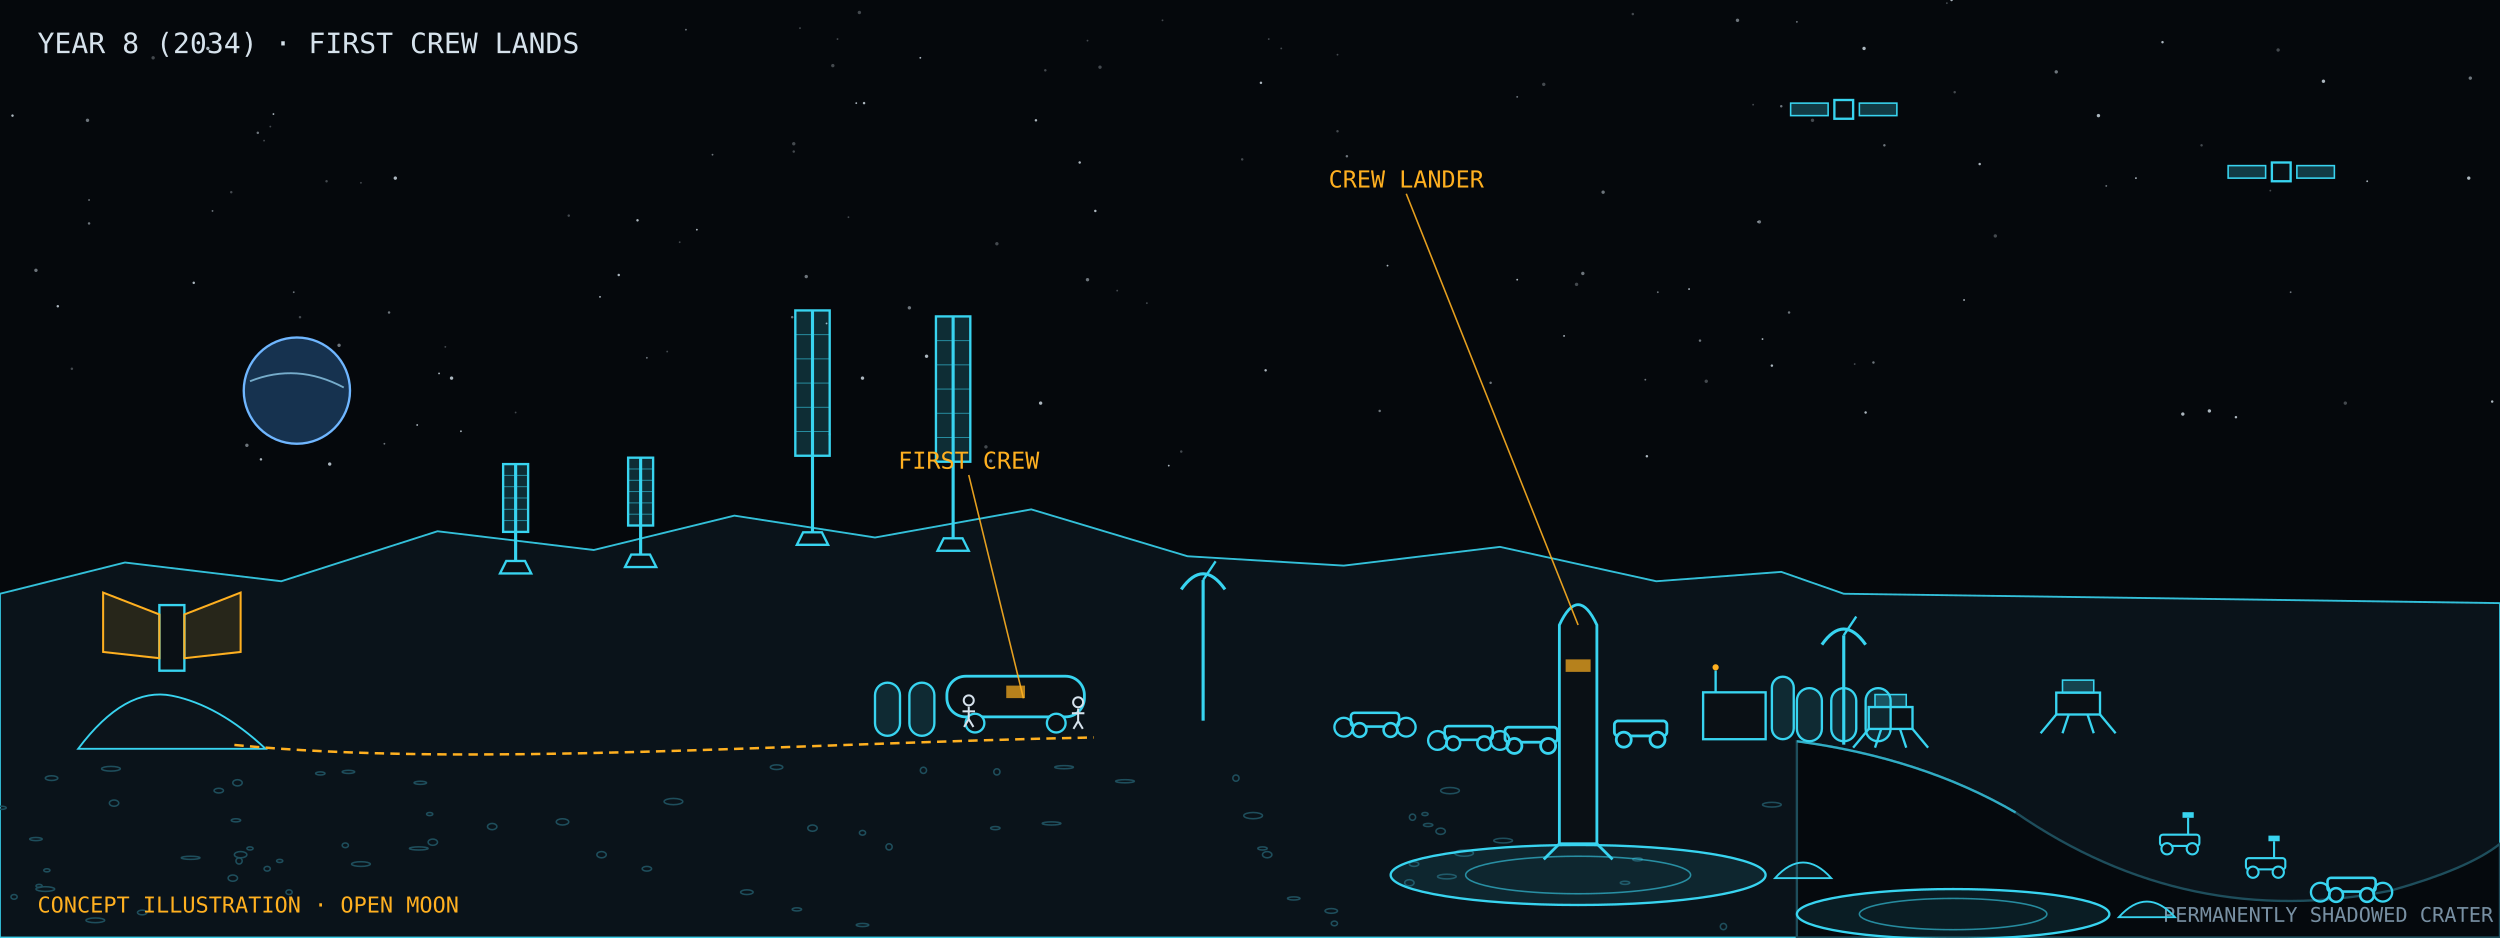
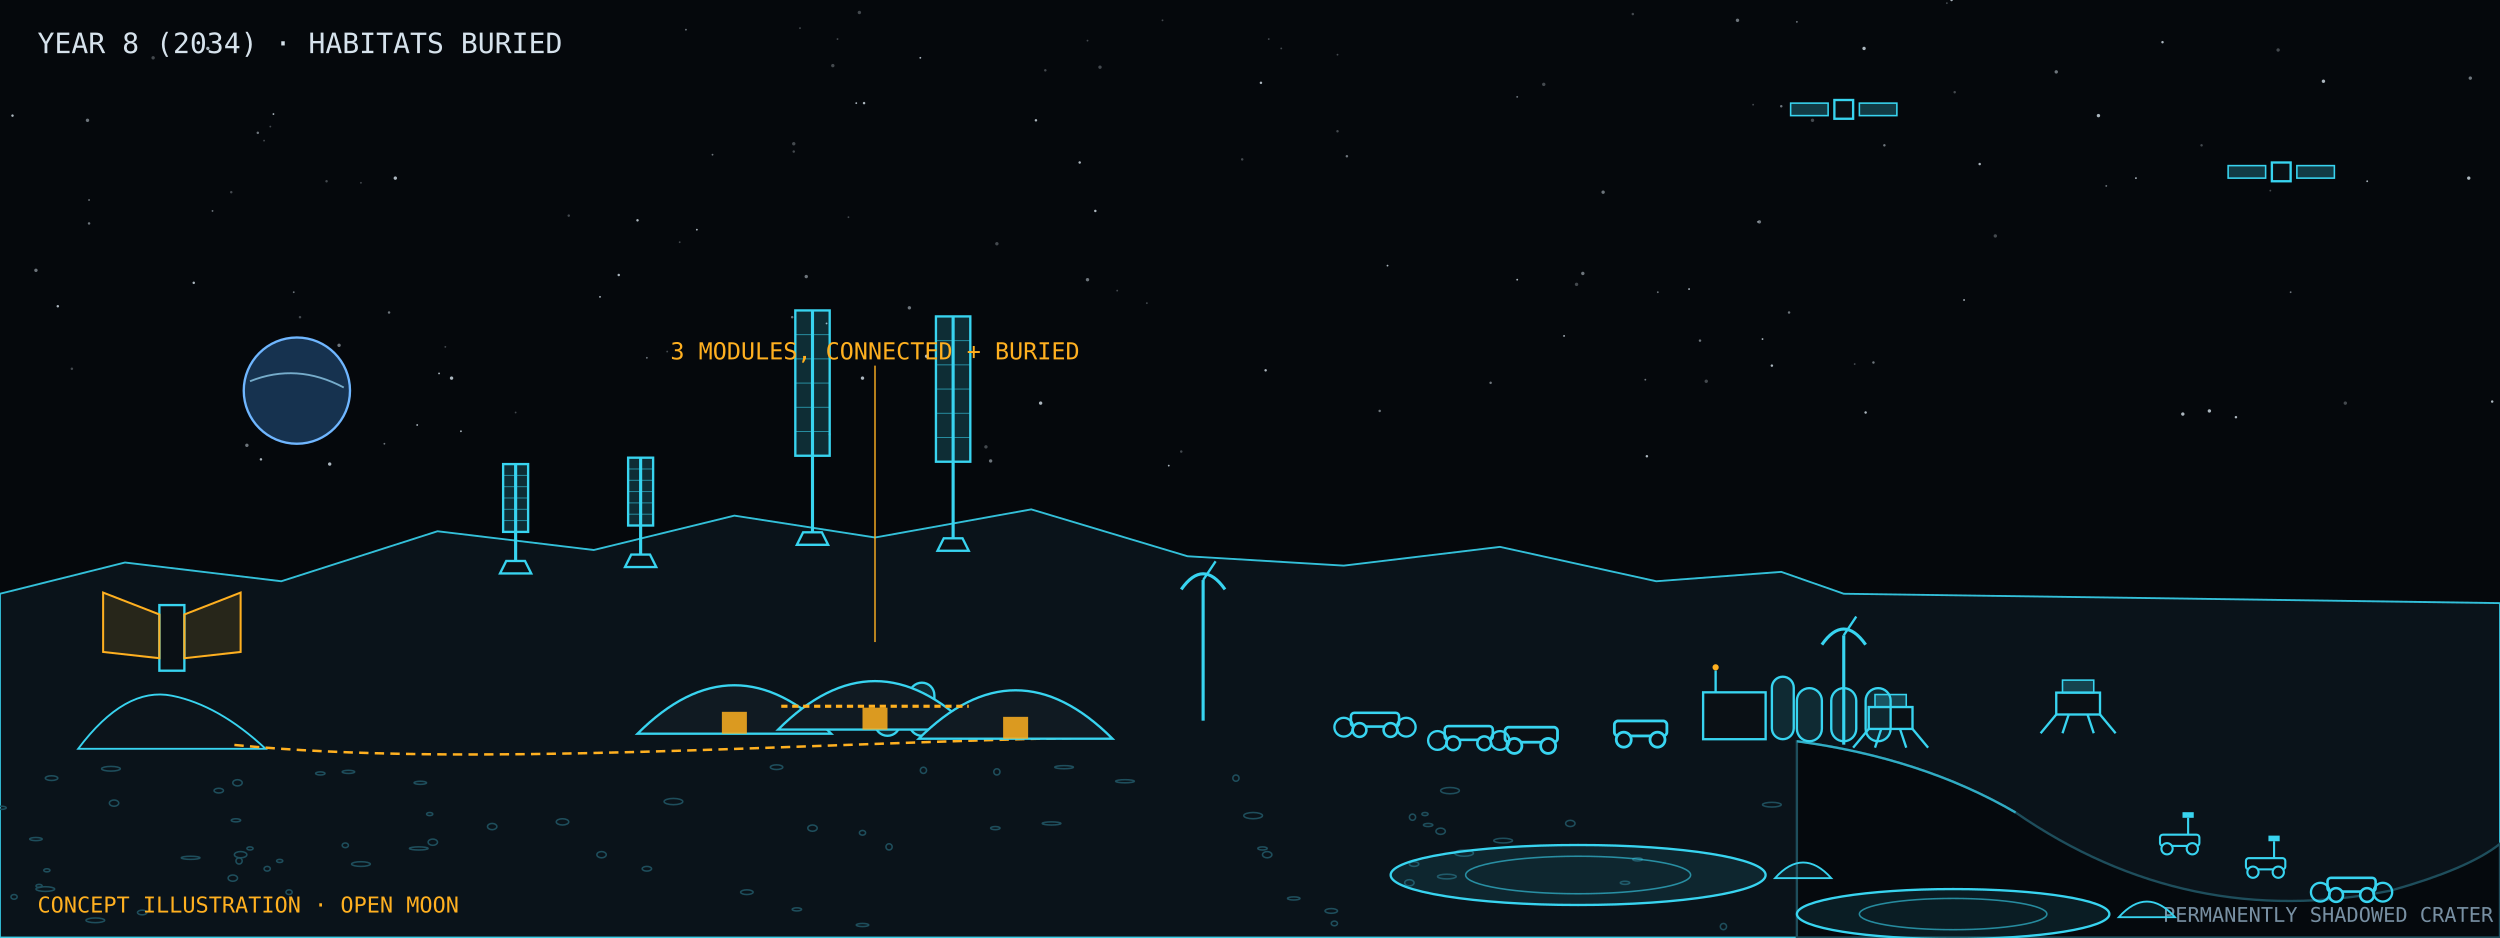
- <svg xmlns="http://www.w3.org/2000/svg" viewBox="0 0 1600 600" width="1600" height="600" role="img" aria-label="Concept illustration of the Open Moon base: YEAR 8 (2034) · FIRST CREW LANDS">
+ <svg xmlns="http://www.w3.org/2000/svg" viewBox="0 0 1600 600" width="1600" height="600" role="img" aria-label="Concept illustration of the Open Moon base: YEAR 8 (2034) · HABITATS BURIED">
  <rect width="1600" height="600" fill="#05080c" />
  <circle cx="663" cy="77" r="0.8" fill="#d6e2ec" opacity="0.8" />
  <circle cx="98" cy="37" r="1.1" fill="#d6e2ec" opacity="0.3" />
  <circle cx="748" cy="298" r="0.6" fill="#d6e2ec" opacity="0.8" />
  <circle cx="439" cy="19" r="0.6" fill="#d6e2ec" opacity="0.5" />
  <circle cx="856" cy="35" r="0.6" fill="#d6e2ec" opacity="0.3" />
  <circle cx="1128" cy="217" r="0.6" fill="#d6e2ec" opacity="0.8" />
  <circle cx="253" cy="114" r="1.1" fill="#d6e2ec" opacity="0.8" />
  <circle cx="1193" cy="31" r="1.1" fill="#d6e2ec" opacity="0.8" />
  <circle cx="812" cy="25" r="0.6" fill="#d6e2ec" opacity="0.3" />
  <circle cx="1140" cy="68" r="0.8" fill="#d6e2ec" opacity="0.5" />
  <circle cx="295" cy="276" r="0.6" fill="#d6e2ec" opacity="0.8" />
  <circle cx="631" cy="286" r="1.1" fill="#d6e2ec" opacity="0.3" />
  <circle cx="211" cy="297" r="1.1" fill="#d6e2ec" opacity="0.8" />
  <circle cx="384" cy="190" r="0.6" fill="#d6e2ec" opacity="0.8" />
  <circle cx="1458" cy="32" r="1.1" fill="#d6e2ec" opacity="0.3" />
  <circle cx="1267" cy="105" r="0.8" fill="#d6e2ec" opacity="0.8" />
  <circle cx="1088" cy="218" r="0.8" fill="#d6e2ec" opacity="0.5" />
  <circle cx="1199" cy="232" r="0.8" fill="#d6e2ec" opacity="0.5" />
  <circle cx="508" cy="92" r="1.1" fill="#d6e2ec" opacity="0.3" />
  <circle cx="167" cy="294" r="0.8" fill="#d6e2ec" opacity="0.8" />
  <circle cx="1013" cy="175" r="1.1" fill="#d6e2ec" opacity="0.5" />
  <circle cx="589" cy="37" r="0.6" fill="#d6e2ec" opacity="0.8" />
  <circle cx="856" cy="84" r="0.8" fill="#d6e2ec" opacity="0.3" />
  <circle cx="1001" cy="215" r="0.6" fill="#d6e2ec" opacity="0.8" />
  <circle cx="158" cy="285" r="1.1" fill="#d6e2ec" opacity="0.5" />
  <circle cx="696" cy="179" r="1.1" fill="#d6e2ec" opacity="0.5" />
  <circle cx="1187" cy="233" r="0.6" fill="#d6e2ec" opacity="0.3" />
  <circle cx="552" cy="242" r="1.1" fill="#d6e2ec" opacity="0.8" />
  <circle cx="133" cy="31" r="1.1" fill="#d6e2ec" opacity="0.8" />
  <circle cx="634" cy="295" r="1.1" fill="#d6e2ec" opacity="0.5" />
  <circle cx="582" cy="197" r="1.1" fill="#d6e2ec" opacity="0.5" />
  <circle cx="46" cy="236" r="0.8" fill="#d6e2ec" opacity="0.3" />
  <circle cx="1251" cy="59" r="0.8" fill="#d6e2ec" opacity="0.3" />
  <circle cx="446" cy="147" r="0.6" fill="#d6e2ec" opacity="0.8" />
  <circle cx="507" cy="203" r="0.8" fill="#d6e2ec" opacity="0.5" />
  <circle cx="165" cy="85" r="0.8" fill="#d6e2ec" opacity="0.5" />
  <circle cx="1125" cy="142" r="0.6" fill="#d6e2ec" opacity="0.5" />
  <circle cx="1126" cy="142" r="1.1" fill="#d6e2ec" opacity="0.5" />
  <circle cx="734" cy="194" r="0.6" fill="#d6e2ec" opacity="0.3" />
  <circle cx="169" cy="90" r="0.6" fill="#d6e2ec" opacity="0.3" />
  <circle cx="1348" cy="119" r="0.6" fill="#d6e2ec" opacity="0.5" />
  <circle cx="1206" cy="93" r="0.8" fill="#d6e2ec" opacity="0.5" />
  <circle cx="8" cy="74" r="0.8" fill="#d6e2ec" opacity="0.8" />
  <circle cx="756" cy="289" r="0.8" fill="#d6e2ec" opacity="0.3" />
  <circle cx="1414" cy="263" r="1.1" fill="#d6e2ec" opacity="0.8" />
  <circle cx="1384" cy="27" r="0.8" fill="#d6e2ec" opacity="0.8" />
  <circle cx="1145" cy="200" r="0.8" fill="#d6e2ec" opacity="0.5" />
  <circle cx="807" cy="53" r="0.8" fill="#d6e2ec" opacity="0.8" />
  <circle cx="820" cy="31" r="0.6" fill="#d6e2ec" opacity="0.3" />
  <circle cx="427" cy="225" r="0.6" fill="#d6e2ec" opacity="0.3" />
  <circle cx="696" cy="26" r="0.6" fill="#d6e2ec" opacity="0.3" />
  <circle cx="1160" cy="77" r="1.1" fill="#d6e2ec" opacity="0.3" />
  <circle cx="744" cy="13" r="0.6" fill="#d6e2ec" opacity="0.3" />
  <circle cx="1257" cy="192" r="0.6" fill="#d6e2ec" opacity="0.8" />
  <circle cx="516" cy="177" r="1.1" fill="#d6e2ec" opacity="0.5" />
  <circle cx="971" cy="62" r="0.6" fill="#d6e2ec" opacity="0.5" />
  <circle cx="954" cy="245" r="0.8" fill="#d6e2ec" opacity="0.5" />
  <circle cx="175" cy="73" r="0.6" fill="#d6e2ec" opacity="0.8" />
  <circle cx="701" cy="135" r="0.8" fill="#d6e2ec" opacity="0.8" />
  <circle cx="330" cy="264" r="0.6" fill="#d6e2ec" opacity="0.3" />
  <circle cx="1081" cy="185" r="0.6" fill="#d6e2ec" opacity="0.8" />
  <circle cx="1112" cy="13" r="1.1" fill="#d6e2ec" opacity="0.5" />
  <circle cx="1316" cy="46" r="1.1" fill="#d6e2ec" opacity="0.5" />
  <circle cx="1061" cy="187" r="0.6" fill="#d6e2ec" opacity="0.5" />
  <circle cx="1580" cy="114" r="1.1" fill="#d6e2ec" opacity="0.8" />
  <circle cx="1595" cy="257" r="0.8" fill="#d6e2ec" opacity="0.8" />
  <circle cx="456" cy="99" r="0.6" fill="#d6e2ec" opacity="0.5" />
  <circle cx="1515" cy="116" r="0.6" fill="#d6e2ec" opacity="0.8" />
  <circle cx="1009" cy="182" r="1.1" fill="#d6e2ec" opacity="0.3" />
  <circle cx="57" cy="143" r="0.8" fill="#d6e2ec" opacity="0.5" />
  <circle cx="396" cy="176" r="0.8" fill="#d6e2ec" opacity="0.8" />
  <circle cx="715" cy="186" r="0.6" fill="#d6e2ec" opacity="0.3" />
  <circle cx="209" cy="116" r="0.8" fill="#d6e2ec" opacity="0.3" />
  <circle cx="691" cy="104" r="0.8" fill="#d6e2ec" opacity="0.8" />
  <circle cx="1249" cy="0" r="0.8" fill="#d6e2ec" opacity="0.8" />
  <circle cx="704" cy="43" r="1.1" fill="#d6e2ec" opacity="0.3" />
  <circle cx="795" cy="102" r="0.8" fill="#d6e2ec" opacity="0.3" />
  <circle cx="888" cy="170" r="0.6" fill="#d6e2ec" opacity="0.8" />
  <circle cx="810" cy="237" r="0.8" fill="#d6e2ec" opacity="0.8" />
  <circle cx="173" cy="81" r="0.6" fill="#d6e2ec" opacity="0.3" />
  <circle cx="56" cy="77" r="1.1" fill="#d6e2ec" opacity="0.5" />
  <circle cx="1343" cy="74" r="1.1" fill="#d6e2ec" opacity="0.8" />
  <circle cx="971" cy="179" r="0.6" fill="#d6e2ec" opacity="0.8" />
  <circle cx="1122" cy="67" r="0.6" fill="#d6e2ec" opacity="0.3" />
  <circle cx="1487" cy="52" r="1.1" fill="#d6e2ec" opacity="0.8" />
  <circle cx="285" cy="222" r="0.6" fill="#d6e2ec" opacity="0.3" />
  <circle cx="57" cy="128" r="0.6" fill="#d6e2ec" opacity="0.5" />
  <circle cx="1026" cy="123" r="1.1" fill="#d6e2ec" opacity="0.5" />
  <circle cx="531" cy="278" r="0.8" fill="#d6e2ec" opacity="0.3" />
  <circle cx="124" cy="181" r="0.8" fill="#d6e2ec" opacity="0.8" />
  <circle cx="1194" cy="264" r="0.8" fill="#d6e2ec" opacity="0.8" />
  <circle cx="267" cy="272" r="0.6" fill="#d6e2ec" opacity="0.8" />
  <circle cx="1045" cy="9" r="0.8" fill="#d6e2ec" opacity="0.3" />
  <circle cx="1246" cy="2" r="0.6" fill="#d6e2ec" opacity="0.3" />
  <circle cx="289" cy="242" r="1.1" fill="#d6e2ec" opacity="0.8" />
  <circle cx="246" cy="284" r="0.6" fill="#d6e2ec" opacity="0.5" />
  <circle cx="1397" cy="265" r="1.1" fill="#d6e2ec" opacity="0.8" />
  <circle cx="988" cy="54" r="1.1" fill="#d6e2ec" opacity="0.3" />
  <circle cx="508" cy="97" r="0.8" fill="#d6e2ec" opacity="0.3" />
  <circle cx="1581" cy="50" r="1.1" fill="#d6e2ec" opacity="0.5" />
  <circle cx="1150" cy="14" r="0.6" fill="#d6e2ec" opacity="0.5" />
  <circle cx="666" cy="258" r="1.1" fill="#d6e2ec" opacity="0.8" />
  <circle cx="408" cy="141" r="0.8" fill="#d6e2ec" opacity="0.8" />
  <circle cx="1092" cy="244" r="1.1" fill="#d6e2ec" opacity="0.3" />
  <circle cx="1431" cy="267" r="0.8" fill="#d6e2ec" opacity="0.8" />
  <circle cx="414" cy="229" r="0.6" fill="#d6e2ec" opacity="0.5" />
  <circle cx="249" cy="200" r="0.8" fill="#d6e2ec" opacity="0.5" />
  <circle cx="148" cy="123" r="0.8" fill="#d6e2ec" opacity="0.3" />
  <circle cx="435" cy="155" r="0.6" fill="#d6e2ec" opacity="0.3" />
  <circle cx="1466" cy="187" r="0.6" fill="#d6e2ec" opacity="0.5" />
  <circle cx="281" cy="239" r="0.6" fill="#d6e2ec" opacity="0.8" />
  <circle cx="192" cy="203" r="0.8" fill="#d6e2ec" opacity="0.3" />
  <circle cx="1367" cy="114" r="0.6" fill="#d6e2ec" opacity="0.8" />
  <circle cx="883" cy="263" r="0.8" fill="#d6e2ec" opacity="0.5" />
  <circle cx="862" cy="100" r="0.8" fill="#d6e2ec" opacity="0.5" />
  <circle cx="188" cy="187" r="0.6" fill="#d6e2ec" opacity="0.5" />
  <circle cx="1134" cy="234" r="0.8" fill="#d6e2ec" opacity="0.8" />
  <circle cx="37" cy="196" r="0.8" fill="#d6e2ec" opacity="0.8" />
  <circle cx="1277" cy="151" r="1.1" fill="#d6e2ec" opacity="0.3" />
  <circle cx="231" cy="117" r="0.6" fill="#d6e2ec" opacity="0.3" />
  <circle cx="543" cy="139" r="0.6" fill="#d6e2ec" opacity="0.3" />
  <circle cx="553" cy="66" r="0.8" fill="#d6e2ec" opacity="0.8" />
  <circle cx="529" cy="207" r="0.6" fill="#d6e2ec" opacity="0.8" />
  <circle cx="1054" cy="292" r="0.8" fill="#d6e2ec" opacity="0.8" />
  <circle cx="669" cy="45" r="0.8" fill="#d6e2ec" opacity="0.3" />
  <circle cx="1409" cy="93" r="0.8" fill="#d6e2ec" opacity="0.3" />
  <circle cx="550" cy="8" r="1.1" fill="#d6e2ec" opacity="0.3" />
  <circle cx="533" cy="42" r="1.1" fill="#d6e2ec" opacity="0.3" />
  <circle cx="136" cy="135" r="0.6" fill="#d6e2ec" opacity="0.5" />
  <circle cx="23" cy="173" r="1.1" fill="#d6e2ec" opacity="0.5" />
  <circle cx="548" cy="66" r="0.6" fill="#d6e2ec" opacity="0.8" />
  <circle cx="1453" cy="122" r="0.6" fill="#d6e2ec" opacity="0.3" />
  <circle cx="536" cy="25" r="0.6" fill="#d6e2ec" opacity="0.3" />
  <circle cx="638" cy="156" r="1.1" fill="#d6e2ec" opacity="0.3" />
  <circle cx="593" cy="228" r="1.1" fill="#d6e2ec" opacity="0.8" />
  <circle cx="364" cy="138" r="0.8" fill="#d6e2ec" opacity="0.3" />
  <circle cx="512" cy="18" r="0.6" fill="#d6e2ec" opacity="0.3" />
  <circle cx="1501" cy="258" r="1.1" fill="#d6e2ec" opacity="0.3" />
  <circle cx="1053" cy="243" r="0.6" fill="#d6e2ec" opacity="0.5" />
  <circle cx="217" cy="221" r="1.1" fill="#d6e2ec" opacity="0.5" />
  <circle cx="190" cy="250" r="34" fill="#16324f" stroke="#6fb6ff" stroke-width="1.5" />
  <path d="M160 244 Q190 232 220 248" stroke="#9ee0ff" stroke-width="1.2" fill="none" opacity=".7" />
  <path d="M0 380 L80 360 L180 372 L280 340 L380 352 L470 330 L560 344 L660 326 L760 356 L860 362 L960 350 L1060 372 L1140 366 L1180 380 L1600 386 L1600 600 L0 600Z" fill="#0b141c" stroke="#38d4f0" stroke-width="1.2" opacity=".9" />
  <path d="M0 0 470.0 L20 473.2 L40 476.0 L60 478.1 L80 479.3 L100 479.5 L120 478.8 L140 477.5 L160 476.0 L180 474.5 L200 473.4 L220 473.0 L240 473.3 L260 474.3 L280 475.7 L300 477.2 L320 478.5 L340 479.3 L360 479.2 L380 478.2 L400 476.2 L420 473.5 L440 470.3 L460 467.1 L480 464.2 L500 462.0 L520 460.7 L540 460.3 L560 460.9 L580 462.1 L600 463.7 L620 465.2 L640 466.4 L660 467.0 L680 466.8 L700 466.0 L720 464.6 L740 463.1 L760 461.7 L780 460.9 L800 460.9 L820 461.8 L840 463.6 L860 466.3 L880 469.4 L900 472.6 L920 475.6 L940 477.9 L960 479.3 L980 479.8 L1000 479.3 L1020 478.2 L1040 476.6 L1060 475.0 L1080 473.7 L1100 473.1 L1120 473.1 L1140 473.8 L1160 475.1 L1180 476.6 L1200 478.0 L1220 478.9 L1240 479.0 L1260 478.3 L1280 476.5 L1300 474.0 L1320 470.9 L1340 467.7 L1360 464.6 L1380 462.2 L1400 460.7 L1420 460.1 L1440 460.4 L1460 461.5 L1480 463.1 L1500 464.7 L1520 466.1 L1540 466.9 L1560 467.0 L1580 466.4 L1600 465.2 L1600 600 L0 600Z" fill="#0e1922" stroke="#38d4f0" stroke-width="1.5" />
  <ellipse cx="926" cy="561" rx="6" ry="1.5" fill="none" stroke="#1e4e5c" stroke-width="1" />
  <ellipse cx="1040" cy="565" rx="3" ry="1" fill="none" stroke="#1e4e5c" stroke-width="1" />
  <ellipse cx="1048" cy="550" rx="3" ry="1" fill="none" stroke="#1e4e5c" stroke-width="1" />
  <ellipse cx="914" cy="528" rx="3" ry="1" fill="none" stroke="#1e4e5c" stroke-width="1" />
  <ellipse cx="1103" cy="593" rx="2" ry="2" fill="none" stroke="#1e4e5c" stroke-width="1" />
  <ellipse cx="811" cy="547" rx="3" ry="2" fill="none" stroke="#1e4e5c" stroke-width="1" />
  <ellipse cx="30" cy="557" rx="2" ry="1" fill="none" stroke="#1e4e5c" stroke-width="1" />
  <ellipse cx="73" cy="514" rx="3" ry="2" fill="none" stroke="#1e4e5c" stroke-width="1" />
  <ellipse cx="61" cy="589" rx="6" ry="1.5" fill="none" stroke="#1e4e5c" stroke-width="1" />
  <ellipse cx="902" cy="565" rx="3" ry="2" fill="none" stroke="#1e4e5c" stroke-width="1" />
  <ellipse cx="478" cy="571" rx="4" ry="1.5" fill="none" stroke="#1e4e5c" stroke-width="1" />
  <ellipse cx="9" cy="574" rx="2" ry="1.5" fill="none" stroke="#1e4e5c" stroke-width="1" />
  <ellipse cx="569" cy="542" rx="2" ry="2" fill="none" stroke="#1e4e5c" stroke-width="1" />
  <ellipse cx="520" cy="530" rx="3" ry="2" fill="none" stroke="#1e4e5c" stroke-width="1" />
  <ellipse cx="591" cy="493" rx="2" ry="2" fill="none" stroke="#1e4e5c" stroke-width="1" />
  <ellipse cx="221" cy="541" rx="2" ry="1.5" fill="none" stroke="#1e4e5c" stroke-width="1" />
  <ellipse cx="791" cy="498" rx="2" ry="2" fill="none" stroke="#1e4e5c" stroke-width="1" />
  <ellipse cx="1" cy="517" rx="3" ry="1" fill="none" stroke="#1e4e5c" stroke-width="1" />
  <ellipse cx="962" cy="538" rx="6" ry="1.5" fill="none" stroke="#1e4e5c" stroke-width="1" />
  <ellipse cx="149" cy="562" rx="3" ry="2" fill="none" stroke="#1e4e5c" stroke-width="1" />
  <ellipse cx="552" cy="533" rx="2" ry="1.5" fill="none" stroke="#1e4e5c" stroke-width="1" />
  <ellipse cx="681" cy="491" rx="6" ry="1" fill="none" stroke="#1e4e5c" stroke-width="1" />
  <ellipse cx="275" cy="521" rx="2" ry="1" fill="none" stroke="#1e4e5c" stroke-width="1" />
  <ellipse cx="122" cy="549" rx="6" ry="1" fill="none" stroke="#1e4e5c" stroke-width="1" />
  <ellipse cx="385" cy="547" rx="3" ry="2" fill="none" stroke="#1e4e5c" stroke-width="1" />
  <ellipse cx="268" cy="543" rx="6" ry="1" fill="none" stroke="#1e4e5c" stroke-width="1" />
  <ellipse cx="808" cy="543" rx="3" ry="1" fill="none" stroke="#1e4e5c" stroke-width="1" />
  <ellipse cx="552" cy="592" rx="4" ry="1" fill="none" stroke="#1e4e5c" stroke-width="1" />
  <ellipse cx="431" cy="513" rx="6" ry="2" fill="none" stroke="#1e4e5c" stroke-width="1" />
  <ellipse cx="205" cy="495" rx="3" ry="1" fill="none" stroke="#1e4e5c" stroke-width="1" />
  <ellipse cx="904" cy="523" rx="2" ry="2" fill="none" stroke="#1e4e5c" stroke-width="1" />
  <ellipse cx="673" cy="527" rx="6" ry="1" fill="none" stroke="#1e4e5c" stroke-width="1" />
  <ellipse cx="152" cy="501" rx="3" ry="2" fill="none" stroke="#1e4e5c" stroke-width="1" />
  <ellipse cx="497" cy="491" rx="4" ry="1.5" fill="none" stroke="#1e4e5c" stroke-width="1" />
  <ellipse cx="928" cy="506" rx="6" ry="2" fill="none" stroke="#1e4e5c" stroke-width="1" />
  <ellipse cx="277" cy="539" rx="3" ry="2" fill="none" stroke="#1e4e5c" stroke-width="1" />
  <ellipse cx="315" cy="529" rx="3" ry="2" fill="none" stroke="#1e4e5c" stroke-width="1" />
  <ellipse cx="510" cy="582" rx="3" ry="1" fill="none" stroke="#1e4e5c" stroke-width="1" />
  <ellipse cx="1134" cy="515" rx="6" ry="1.5" fill="none" stroke="#1e4e5c" stroke-width="1" />
  <ellipse cx="160" cy="543" rx="2" ry="1" fill="none" stroke="#1e4e5c" stroke-width="1" />
  <ellipse cx="223" cy="494" rx="4" ry="1" fill="none" stroke="#1e4e5c" stroke-width="1" />
  <ellipse cx="802" cy="522" rx="6" ry="2" fill="none" stroke="#1e4e5c" stroke-width="1" />
  <ellipse cx="1005" cy="527" rx="3" ry="2" fill="none" stroke="#1e4e5c" stroke-width="1" />
  <ellipse cx="140" cy="506" rx="3" ry="1.5" fill="none" stroke="#1e4e5c" stroke-width="1" />
  <ellipse cx="151" cy="525" rx="3" ry="1" fill="none" stroke="#1e4e5c" stroke-width="1" />
  <ellipse cx="33" cy="498" rx="4" ry="1.5" fill="none" stroke="#1e4e5c" stroke-width="1" />
  <ellipse cx="912" cy="521" rx="2" ry="1" fill="none" stroke="#1e4e5c" stroke-width="1" />
  <ellipse cx="360" cy="526" rx="4" ry="2" fill="none" stroke="#1e4e5c" stroke-width="1" />
  <ellipse cx="269" cy="501" rx="4" ry="1" fill="none" stroke="#1e4e5c" stroke-width="1" />
  <ellipse cx="922" cy="532" rx="3" ry="2" fill="none" stroke="#1e4e5c" stroke-width="1" />
  <ellipse cx="71" cy="492" rx="6" ry="1.5" fill="none" stroke="#1e4e5c" stroke-width="1" />
  <ellipse cx="638" cy="494" rx="2" ry="2" fill="none" stroke="#1e4e5c" stroke-width="1" />
  <ellipse cx="153" cy="551" rx="2" ry="2" fill="none" stroke="#1e4e5c" stroke-width="1" />
  <ellipse cx="637" cy="530" rx="3" ry="1" fill="none" stroke="#1e4e5c" stroke-width="1" />
  <ellipse cx="154" cy="547" rx="4" ry="2" fill="none" stroke="#1e4e5c" stroke-width="1" />
  <ellipse cx="91" cy="584" rx="3" ry="1.5" fill="none" stroke="#1e4e5c" stroke-width="1" />
  <ellipse cx="720" cy="500" rx="6" ry="1" fill="none" stroke="#1e4e5c" stroke-width="1" />
  <ellipse cx="854" cy="591" rx="2" ry="1.5" fill="none" stroke="#1e4e5c" stroke-width="1" />
  <ellipse cx="29" cy="569" rx="6" ry="1.5" fill="none" stroke="#1e4e5c" stroke-width="1" />
  <ellipse cx="25" cy="567" rx="2" ry="1" fill="none" stroke="#1e4e5c" stroke-width="1" />
  <ellipse cx="185" cy="571" rx="2" ry="1.5" fill="none" stroke="#1e4e5c" stroke-width="1" />
  <ellipse cx="852" cy="583" rx="4" ry="1.5" fill="none" stroke="#1e4e5c" stroke-width="1" />
  <ellipse cx="937" cy="546" rx="6" ry="2" fill="none" stroke="#1e4e5c" stroke-width="1" />
  <ellipse cx="171" cy="556" rx="2" ry="1.5" fill="none" stroke="#1e4e5c" stroke-width="1" />
  <ellipse cx="179" cy="551" rx="2" ry="1" fill="none" stroke="#1e4e5c" stroke-width="1" />
  <ellipse cx="231" cy="553" rx="6" ry="1.5" fill="none" stroke="#1e4e5c" stroke-width="1" />
  <ellipse cx="23" cy="537" rx="4" ry="1" fill="none" stroke="#1e4e5c" stroke-width="1" />
  <ellipse cx="414" cy="556" rx="3" ry="1.5" fill="none" stroke="#1e4e5c" stroke-width="1" />
  <ellipse cx="905" cy="553" rx="3" ry="1.5" fill="none" stroke="#1e4e5c" stroke-width="1" />
  <ellipse cx="828" cy="575" rx="4" ry="1" fill="none" stroke="#1e4e5c" stroke-width="1" />
  <path d="M1150 474.4 Q1230 485.1 1290 520 Q1400 596 1530 570 Q1580 556 1600 540 L1600 600 L1150 600Z" fill="#05090d" stroke="#1e4e5c" stroke-width="1.5" />
  <path d="M1150 474.4 Q1230 485.1 1290 520" fill="none" stroke="#38d4f0" stroke-width="1.5" opacity=".7" />
  <text x="1490" y="590" fill="#7890a3" font-family="Share Tech Mono, monospace" font-size="13" text-anchor="middle">PERMANENTLY SHADOWED CRATER</text>
  <g transform="translate(1210,478.5094) scale(1.0)">
    <path d="M-14 -26 h28 v14 h-28z" fill="#0a1015" stroke="#38d4f0" stroke-width="1.5" />
    <path d="M-14 -12 L-24 0 M14 -12 L24 0 M-6 -12 L-10 0 M6 -12 L10 0" stroke="#38d4f0" stroke-width="1.5" />
    <rect x="-10" y="-34" width="20" height="8" fill="rgba(56,212,240,.25)" stroke="#38d4f0" stroke-width="1" />
  </g>
  <g transform="translate(1330,469.2811) scale(1.0)">
    <path d="M-14 -26 h28 v14 h-28z" fill="#0a1015" stroke="#38d4f0" stroke-width="1.5" />
    <path d="M-14 -12 L-24 0 M14 -12 L24 0 M-6 -12 L-10 0 M6 -12 L10 0" stroke="#38d4f0" stroke-width="1.5" />
    <rect x="-10" y="-34" width="20" height="8" fill="rgba(56,212,240,.25)" stroke="#38d4f0" stroke-width="1" />
  </g>
  <g transform="translate(1395,545) scale(0.9)">
    <rect x="-14" y="-12" width="28" height="8" rx="2" fill="#0a1015" stroke="#38d4f0" stroke-width="1.5" />
    <circle cx="-9" cy="-2" r="4" fill="#0a1015" stroke="#38d4f0" stroke-width="1.5" />
    <circle cx="9" cy="-2" r="4" fill="#0a1015" stroke="#38d4f0" stroke-width="1.5" />
    <line x1="6" y1="-12" x2="6" y2="-24" stroke="#38d4f0" stroke-width="1.5" />
    <rect x="2" y="-28" width="8" height="4" fill="#38d4f0" />
  </g>
  <g transform="translate(1450,560) scale(0.9)">
    <rect x="-14" y="-12" width="28" height="8" rx="2" fill="#0a1015" stroke="#38d4f0" stroke-width="1.5" />
    <circle cx="-9" cy="-2" r="4" fill="#0a1015" stroke="#38d4f0" stroke-width="1.5" />
    <circle cx="9" cy="-2" r="4" fill="#0a1015" stroke="#38d4f0" stroke-width="1.5" />
    <line x1="6" y1="-12" x2="6" y2="-24" stroke="#38d4f0" stroke-width="1.5" />
    <rect x="2" y="-28" width="8" height="4" fill="#38d4f0" />
  </g>
  <g transform="translate(980,479.7992) scale(1.2)">
    <rect x="-14" y="-12" width="28" height="8" rx="2" fill="#0a1015" stroke="#38d4f0" stroke-width="1.5" />
    <circle cx="-9" cy="-2" r="4" fill="#0a1015" stroke="#38d4f0" stroke-width="1.5" />
    <circle cx="9" cy="-2" r="4" fill="#0a1015" stroke="#38d4f0" stroke-width="1.5" />
  </g>
  <g transform="translate(1050,475.7929) scale(1.2)">
    <rect x="-14" y="-12" width="28" height="8" rx="2" fill="#0a1015" stroke="#38d4f0" stroke-width="1.5" />
    <circle cx="-9" cy="-2" r="4" fill="#0a1015" stroke="#38d4f0" stroke-width="1.5" />
    <circle cx="9" cy="-2" r="4" fill="#0a1015" stroke="#38d4f0" stroke-width="1.5" />
  </g>
  <line x1="330" y1="367.016" x2="330" y2="297.016" stroke="#38d4f0" stroke-width="2" />
  <rect x="322.0" y="297.016" width="16" height="43.4" fill="rgba(56,212,240,.18)" stroke="#38d4f0" stroke-width="1.5" />
  <line x1="322.0" y1="304.249" x2="338.0" y2="304.249" stroke="#38d4f0" stroke-width=".6" opacity=".6" />
  <line x1="322.0" y1="311.483" x2="338.0" y2="311.483" stroke="#38d4f0" stroke-width=".6" opacity=".6" />
  <line x1="322.0" y1="318.716" x2="338.0" y2="318.716" stroke="#38d4f0" stroke-width=".6" opacity=".6" />
  <line x1="322.0" y1="325.949" x2="338.0" y2="325.949" stroke="#38d4f0" stroke-width=".6" opacity=".6" />
  <line x1="322.0" y1="333.183" x2="338.0" y2="333.183" stroke="#38d4f0" stroke-width=".6" opacity=".6" />
  <path d="M320 367.016 L340 367.016 L336 359.016 L324 359.016Z" fill="#0a1015" stroke="#38d4f0" stroke-width="1.5" />
  <line x1="770" y1="461.231" x2="770" y2="371.231" stroke="#38d4f0" stroke-width="2" />
  <path d="M756 377.231 Q770 357.231 784 377.231" fill="none" stroke="#38d4f0" stroke-width="2" />
  <line x1="770" y1="371.231" x2="778 " y2="359.231" stroke="#38d4f0" stroke-width="1.5" />
  <g transform="translate(880,469.3911) scale(1.1)">
    <rect x="-14" y="-12" width="28" height="8" rx="2" fill="#0a1015" stroke="#38d4f0" stroke-width="1.5" />
    <circle cx="-9" cy="-2" r="4" fill="#0a1015" stroke="#38d4f0" stroke-width="1.5" />
    <circle cx="9" cy="-2" r="4" fill="#0a1015" stroke="#38d4f0" stroke-width="1.5" />
  </g>
  <circle cx="900" cy="465.391" r="6" fill="none" stroke="#38d4f0" stroke-width="1.5" />
  <circle cx="860" cy="465.391" r="6" fill="none" stroke="#38d4f0" stroke-width="1.5" />
  <g transform="translate(940,477.9077) scale(1.1)">
    <rect x="-14" y="-12" width="28" height="8" rx="2" fill="#0a1015" stroke="#38d4f0" stroke-width="1.5" />
    <circle cx="-9" cy="-2" r="4" fill="#0a1015" stroke="#38d4f0" stroke-width="1.5" />
    <circle cx="9" cy="-2" r="4" fill="#0a1015" stroke="#38d4f0" stroke-width="1.5" />
  </g>
  <circle cx="960" cy="473.908" r="6" fill="none" stroke="#38d4f0" stroke-width="1.5" />
  <circle cx="920" cy="473.908" r="6" fill="none" stroke="#38d4f0" stroke-width="1.5" />
  <line x1="410" y1="362.918" x2="410" y2="292.918" stroke="#38d4f0" stroke-width="2" />
  <rect x="402.0" y="292.918" width="16" height="43.4" fill="rgba(56,212,240,.18)" stroke="#38d4f0" stroke-width="1.5" />
  <line x1="402.0" y1="300.151" x2="418.0" y2="300.151" stroke="#38d4f0" stroke-width=".6" opacity=".6" />
  <line x1="402.0" y1="307.384" x2="418.0" y2="307.384" stroke="#38d4f0" stroke-width=".6" opacity=".6" />
  <line x1="402.0" y1="314.618" x2="418.0" y2="314.618" stroke="#38d4f0" stroke-width=".6" opacity=".6" />
  <line x1="402.0" y1="321.851" x2="418.0" y2="321.851" stroke="#38d4f0" stroke-width=".6" opacity=".6" />
  <line x1="402.0" y1="329.084" x2="418.0" y2="329.084" stroke="#38d4f0" stroke-width=".6" opacity=".6" />
  <path d="M400 362.918 L420 362.918 L416 354.918 L404 354.918Z" fill="#0a1015" stroke="#38d4f0" stroke-width="1.5" />
  <line x1="520" y1="348.676" x2="520" y2="198.676" stroke="#38d4f0" stroke-width="2" />
  <rect x="509.0" y="198.676" width="22" height="93.0" fill="rgba(56,212,240,.18)" stroke="#38d4f0" stroke-width="1.5" />
  <line x1="509.0" y1="214.176" x2="531.0" y2="214.176" stroke="#38d4f0" stroke-width=".6" opacity=".6" />
  <line x1="509.0" y1="229.676" x2="531.0" y2="229.676" stroke="#38d4f0" stroke-width=".6" opacity=".6" />
  <line x1="509.0" y1="245.176" x2="531.0" y2="245.176" stroke="#38d4f0" stroke-width=".6" opacity=".6" />
  <line x1="509.0" y1="260.676" x2="531.0" y2="260.676" stroke="#38d4f0" stroke-width=".6" opacity=".6" />
  <line x1="509.0" y1="276.176" x2="531.0" y2="276.176" stroke="#38d4f0" stroke-width=".6" opacity=".6" />
  <path d="M510 348.676 L530 348.676 L526 340.676 L514 340.676Z" fill="#0a1015" stroke="#38d4f0" stroke-width="1.5" />
  <line x1="610" y1="352.503" x2="610" y2="202.503" stroke="#38d4f0" stroke-width="2" />
  <rect x="599.0" y="202.503" width="22" height="93.0" fill="rgba(56,212,240,.18)" stroke="#38d4f0" stroke-width="1.5" />
  <line x1="599.0" y1="218.003" x2="621.0" y2="218.003" stroke="#38d4f0" stroke-width=".6" opacity=".6" />
  <line x1="599.0" y1="233.503" x2="621.0" y2="233.503" stroke="#38d4f0" stroke-width=".6" opacity=".6" />
  <line x1="599.0" y1="249.003" x2="621.0" y2="249.003" stroke="#38d4f0" stroke-width=".6" opacity=".6" />
  <line x1="599.0" y1="264.503" x2="621.0" y2="264.503" stroke="#38d4f0" stroke-width=".6" opacity=".6" />
  <line x1="599.0" y1="280.003" x2="621.0" y2="280.003" stroke="#38d4f0" stroke-width=".6" opacity=".6" />
  <path d="M600 352.503 L620 352.503 L616 344.503 L604 344.503Z" fill="#0a1015" stroke="#38d4f0" stroke-width="1.5" />
  <rect x="1174" y="64" width="12" height="12" fill="#0a1015" stroke="#38d4f0" stroke-width="1.5" />
  <rect x="1146" y="66" width="24" height="8" fill="rgba(56,212,240,.25)" stroke="#38d4f0" stroke-width="1" />
  <rect x="1190" y="66" width="24" height="8" fill="rgba(56,212,240,.25)" stroke="#38d4f0" stroke-width="1" />
  <rect x="1454" y="104" width="12" height="12" fill="#0a1015" stroke="#38d4f0" stroke-width="1.5" />
  <rect x="1426" y="106" width="24" height="8" fill="rgba(56,212,240,.25)" stroke="#38d4f0" stroke-width="1" />
  <rect x="1470" y="106" width="24" height="8" fill="rgba(56,212,240,.25)" stroke="#38d4f0" stroke-width="1" />
  <ellipse cx="1010" cy="560" rx="120" ry="19.2" fill="rgba(56,212,240,.10)" stroke="#38d4f0" stroke-width="1.5" />
  <ellipse cx="1010" cy="560" rx="72.0" ry="12.0" fill="none" stroke="#38d4f0" stroke-width="1" opacity=".6" />
  <path d="M1136 562 Q1154 542 1172 562Z" fill="rgba(56,212,240,.08)" stroke="#38d4f0" stroke-width="1.2" />
  <line x1="1180" y1="476.584" x2="1180" y2="406.584" stroke="#38d4f0" stroke-width="2" />
  <path d="M1166 412.584 Q1180 392.584 1194 412.584" fill="none" stroke="#38d4f0" stroke-width="2" />
  <line x1="1180" y1="406.584" x2="1188 " y2="394.584" stroke="#38d4f0" stroke-width="1.5" />
  <path d="M50 479.249 Q80 439.249 110 445.249 T170 479.249Z" fill="#0c141b" stroke="#38d4f0" stroke-width="1.2" />
  <rect x="102" y="387.249" width="16" height="42" fill="#0a1015" stroke="#38d4f0" stroke-width="1.5" />
  <path d="M102 393.249 L66 379.249 L66 417.249 L102 421.249Z M118 393.249 L154 379.249 L154 417.249 L118 421.249Z" fill="rgba(255,176,32,.12)" stroke="#ffb020" stroke-width="1.3" />
  <path d="M150 476.774 C300 491.224 500 475.982 700 471.965" fill="none" stroke="#ffb020" stroke-width="1.6" stroke-dasharray="6 4" />
  <ellipse cx="1250" cy="585" rx="100" ry="16.0" fill="rgba(56,212,240,.10)" stroke="#38d4f0" stroke-width="1.5" />
  <ellipse cx="1250" cy="585" rx="60.0" ry="10.0" fill="none" stroke="#38d4f0" stroke-width="1" opacity=".6" />
  <path d="M1356 587 Q1374 567 1392 587Z" fill="rgba(56,212,240,.08)" stroke="#38d4f0" stroke-width="1.2" />
  <rect x="560" y="436.914" width="16" height="34" rx="8" fill="rgba(56,212,240,.12)" stroke="#38d4f0" stroke-width="1.5" />
  <rect x="582" y="436.914" width="16" height="34" rx="8" fill="rgba(56,212,240,.12)" stroke="#38d4f0" stroke-width="1.5" />
  <rect x="1090" y="443.093" width="40" height="30" fill="#0a1015" stroke="#38d4f0" stroke-width="1.5" />
  <rect x="1134" y="433.093" width="14" height="40" rx="7" fill="rgba(56,212,240,.12)" stroke="#38d4f0" stroke-width="1.5" />
  <line x1="1098" y1="443.093" x2="1098" y2="429.093" stroke="#38d4f0" stroke-width="1.5" />
  <circle cx="1098" cy="427.093" r="2" fill="#ffb020" />
  <rect x="1150" y="440.402" width="16" height="34" rx="8" fill="rgba(56,212,240,.12)" stroke="#38d4f0" stroke-width="1.5" />
  <rect x="1172" y="440.402" width="16" height="34" rx="8" fill="rgba(56,212,240,.12)" stroke="#38d4f0" stroke-width="1.5" />
  <rect x="1194" y="440.402" width="16" height="34" rx="8" fill="rgba(56,212,240,.12)" stroke="#38d4f0" stroke-width="1.5" />
  <g transform="translate(1505,575) scale(1.1)">
    <rect x="-14" y="-12" width="28" height="8" rx="2" fill="#0a1015" stroke="#38d4f0" stroke-width="1.5" />
    <circle cx="-9" cy="-2" r="4" fill="#0a1015" stroke="#38d4f0" stroke-width="1.5" />
    <circle cx="9" cy="-2" r="4" fill="#0a1015" stroke="#38d4f0" stroke-width="1.5" />
  </g>
  <circle cx="1525" cy="571" r="6" fill="none" stroke="#38d4f0" stroke-width="1.5" />
  <circle cx="1485" cy="571" r="6" fill="none" stroke="#38d4f0" stroke-width="1.5" />
-   <rect x="606" y="432.785" width="88" height="26" rx="12" fill="#0a1015" stroke="#38d4f0" stroke-width="1.8" />
-   <circle cx="624" cy="462.785" r="6" fill="#0a1015" stroke="#38d4f0" stroke-width="1.5" />
-   <circle cx="676" cy="462.785" r="6" fill="#0a1015" stroke="#38d4f0" stroke-width="1.5" />
-   <rect x="644" y="438.785" width="12" height="8" fill="#ffb020" opacity=".7" />
-   <path d="M998 540 L998 400 Q1010 374 1022 400 L1022 540Z" fill="#0a1015" stroke="#38d4f0" stroke-width="1.8" />
-   <rect x="1002" y="422" width="16" height="8" fill="#ffb020" opacity=".7" />
-   <path d="M998 540 L988 550 M1022 540 L1032 550" stroke="#38d4f0" stroke-width="1.8" />
-   <circle cx="620" cy="448.246" r="3.2" fill="none" stroke="#d6e2ec" stroke-width="1.3" />
-   <path d="M620 452.246 L620 460.246 M616 455.246 L624 455.246 M620 460.246 L617 465.246 M620 460.246 L623 465.246" stroke="#d6e2ec" stroke-width="1.3" />
-   <circle cx="690" cy="449.465" r="3.2" fill="none" stroke="#d6e2ec" stroke-width="1.3" />
-   <path d="M690 453.465 L690 461.465 M686 456.465 L694 456.465 M690 461.465 L687 466.465 M690 461.465 L693 466.465" stroke="#d6e2ec" stroke-width="1.3" />
-   <line x1="1010" y1="400" x2="900" y2="124" stroke="#ffb020" stroke-width="1" opacity=".9" />
-   <text x="900" y="120" fill="#ffb020" font-family="Share Tech Mono, monospace" font-size="15" text-anchor="middle">CREW LANDER</text>
-   <line x1="655" y1="446.904" x2="620" y2="304" stroke="#ffb020" stroke-width="1" opacity=".9" />
-   <text x="620" y="300" fill="#ffb020" font-family="Share Tech Mono, monospace" font-size="15" text-anchor="middle">FIRST CREW</text>
+   <path d="M408 469.569 Q470 407.569 532 469.569Z" fill="#101a22" stroke="#38d4f0" stroke-width="1.5" />
+   <rect x="462" y="455.569" width="16" height="14" fill="#ffb020" opacity=".85" />
+   <path d="M498 466.914 Q560 404.914 622 466.914Z" fill="#101a22" stroke="#38d4f0" stroke-width="1.5" />
+   <rect x="552" y="452.914" width="16" height="14" fill="#ffb020" opacity=".85" />
+   <path d="M588 472.785 Q650 410.785 712 472.785Z" fill="#101a22" stroke="#38d4f0" stroke-width="1.5" />
+   <rect x="642" y="458.785" width="16" height="14" fill="#ffb020" opacity=".85" />
+   <path d="M500 452.0 H620" stroke="#ffb020" stroke-width="2" stroke-dasharray="4 3" />
+   <line x1="560" y1="410.914" x2="560" y2="234" stroke="#ffb020" stroke-width="1" opacity=".9" />
+   <text x="560" y="230" fill="#ffb020" font-family="Share Tech Mono, monospace" font-size="15" text-anchor="middle">3 MODULES, CONNECTED + BURIED</text>
  <text x="24" y="584" fill="#ffb020" font-family="Share Tech Mono, monospace" font-size="14">CONCEPT ILLUSTRATION · OPEN MOON</text>
-   <text x="24" y="34" fill="#d6e2ec" font-family="Share Tech Mono, monospace" font-size="18">YEAR 8 (2034) · FIRST CREW LANDS</text>
+   <text x="24" y="34" fill="#d6e2ec" font-family="Share Tech Mono, monospace" font-size="18">YEAR 8 (2034) · HABITATS BURIED</text>
</svg>
